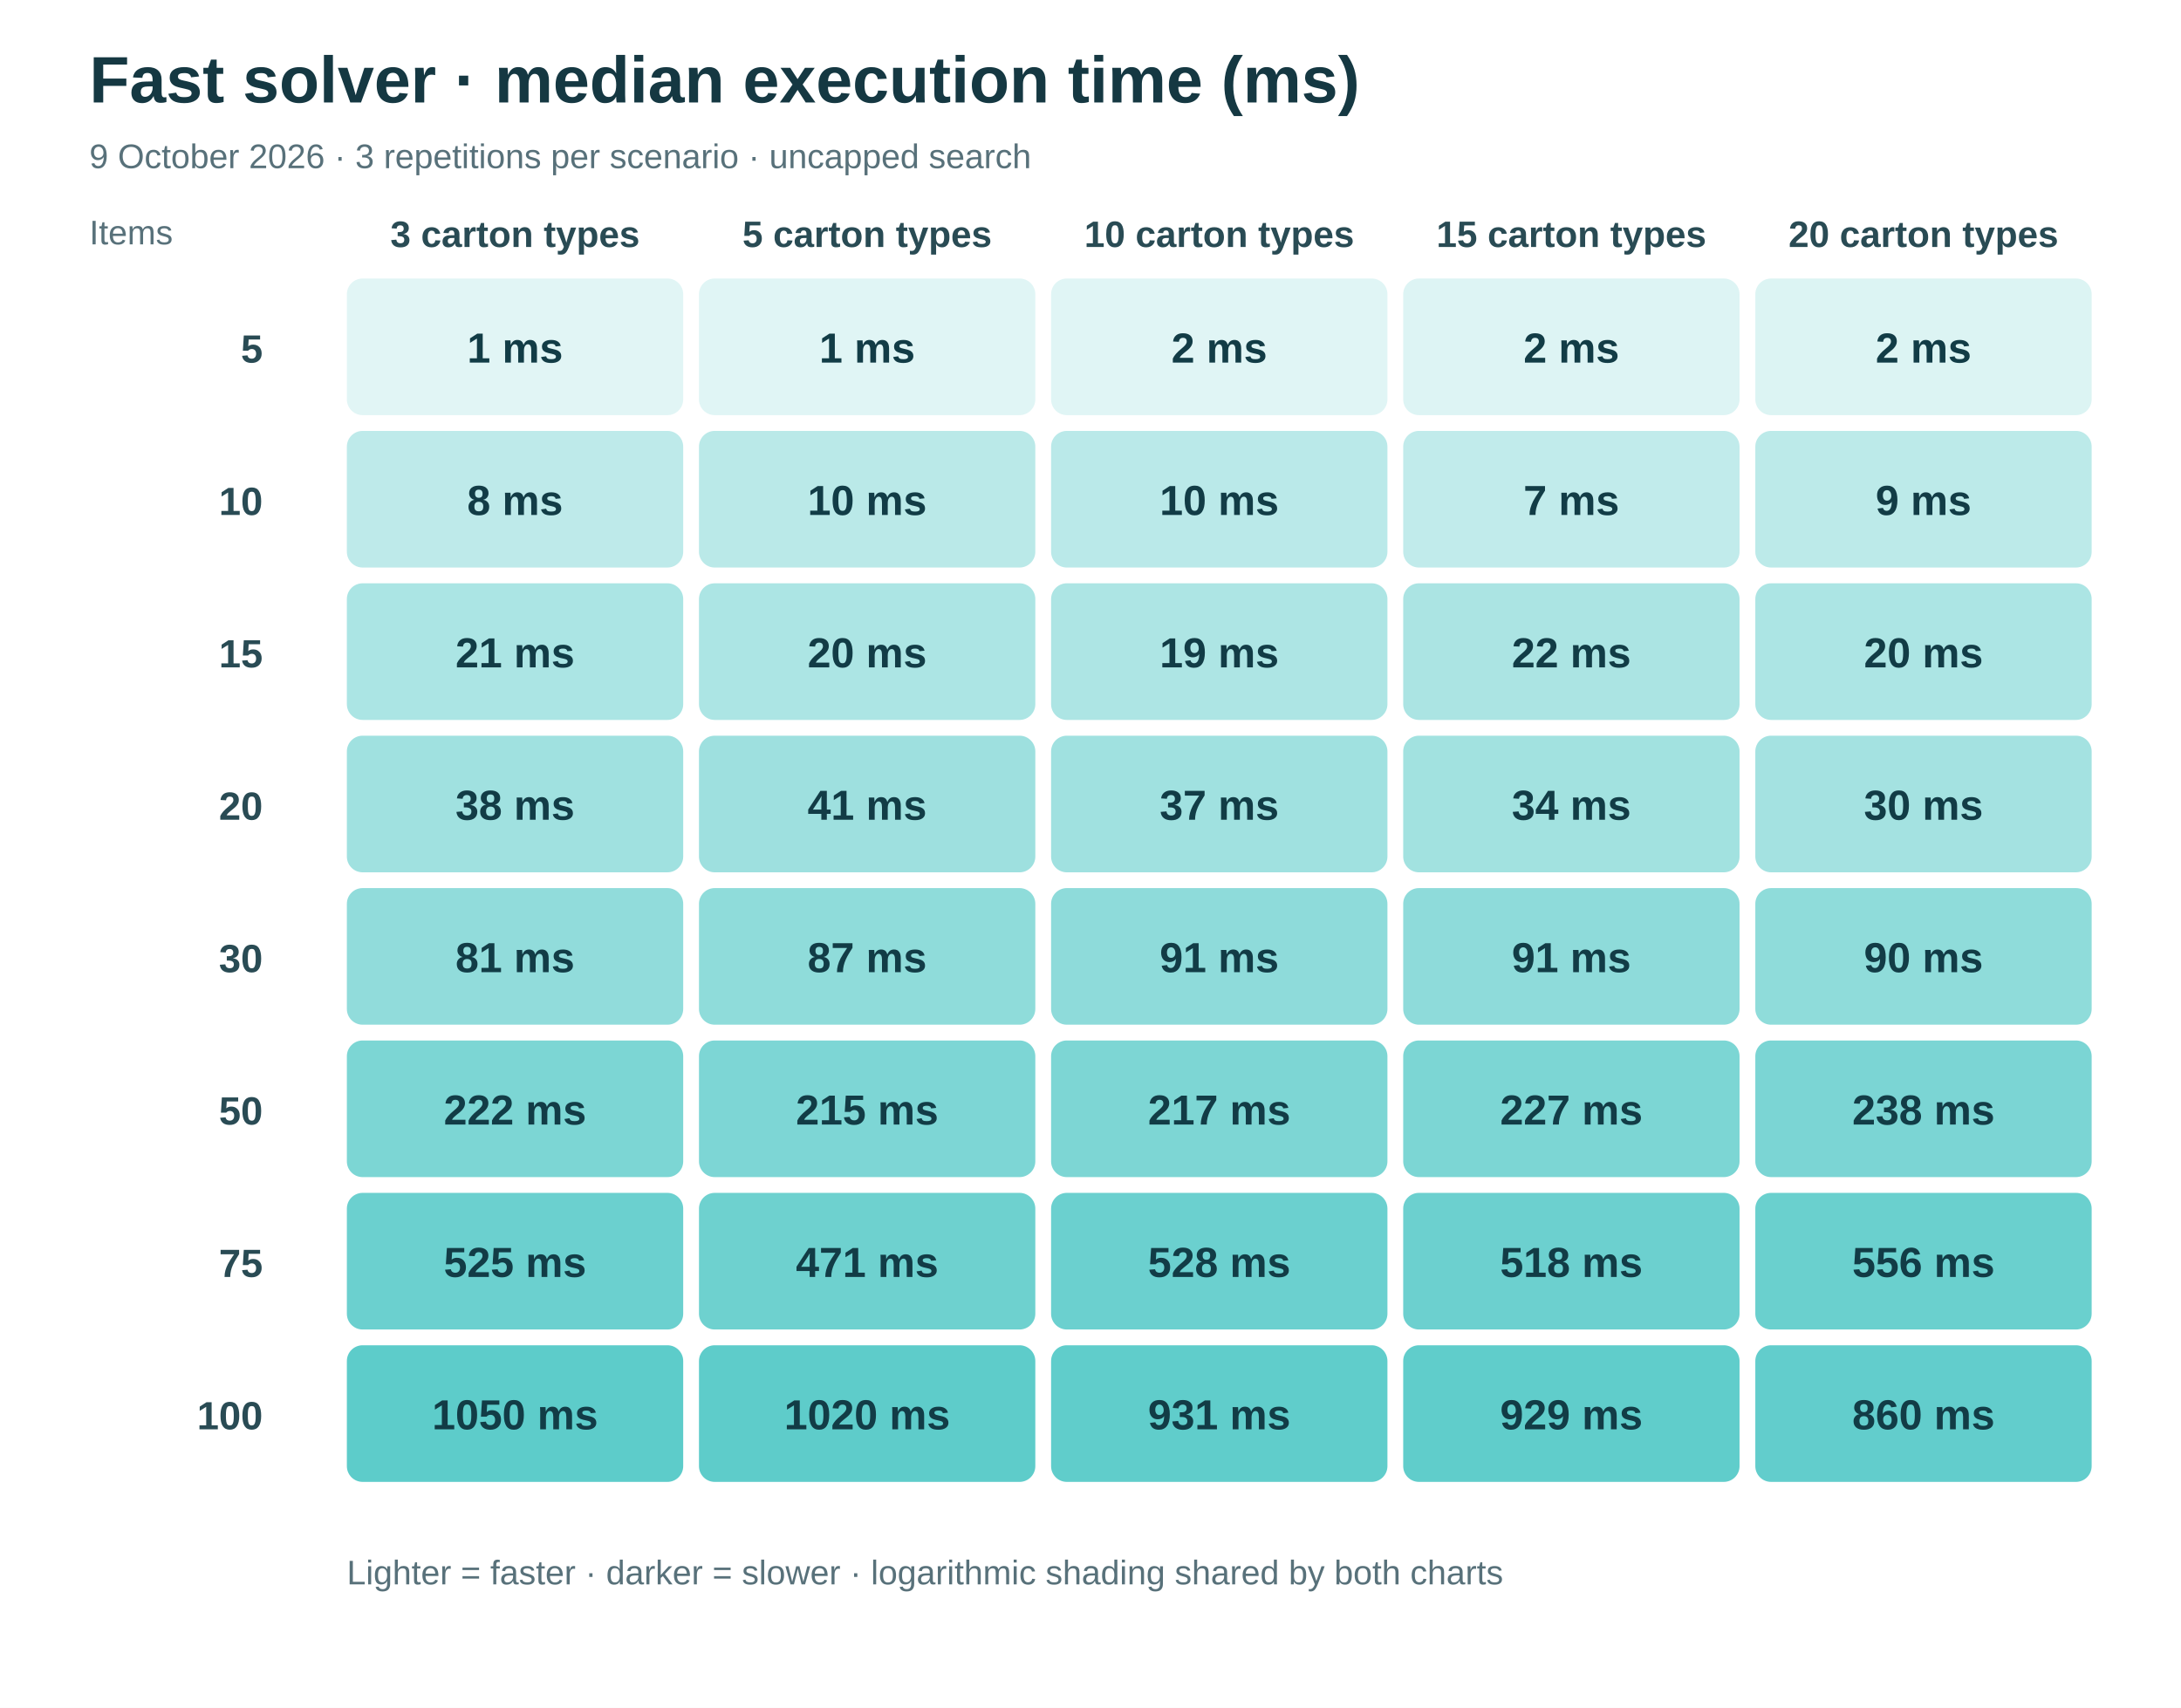
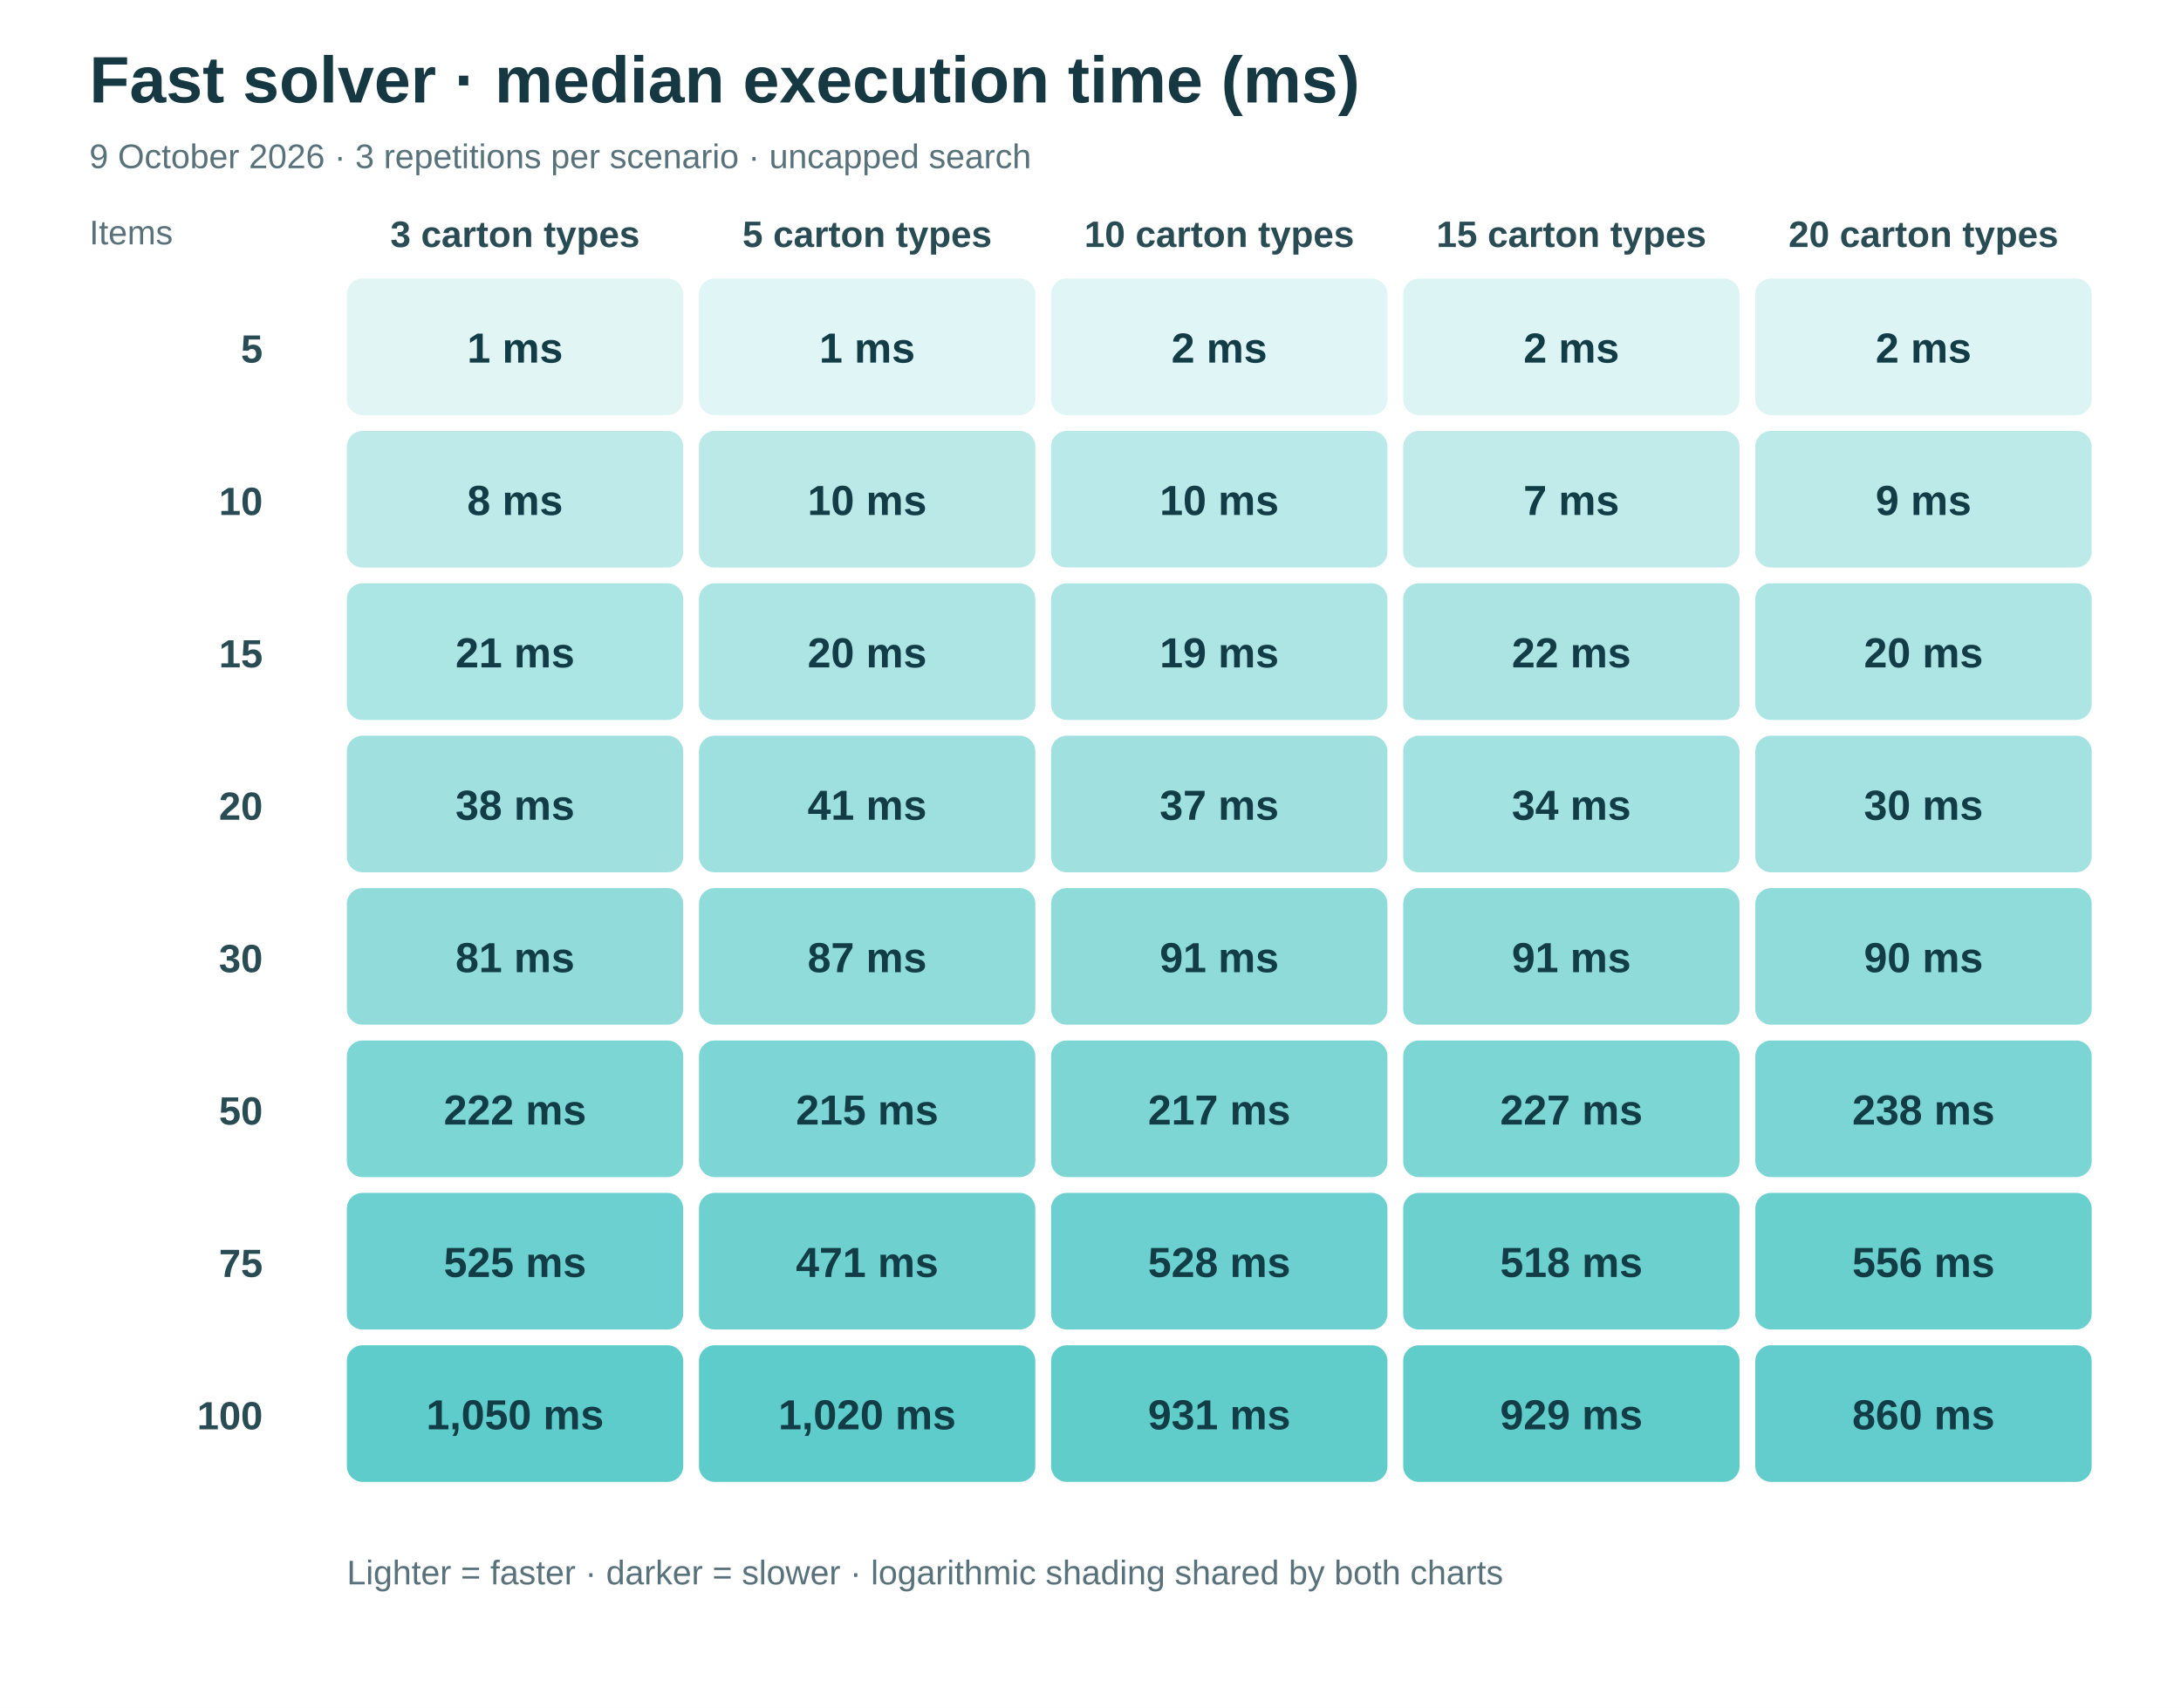
<svg xmlns="http://www.w3.org/2000/svg" width="830" height="650" viewBox="0 0 830 650">
  <rect width="830" height="650" fill="#ffffff" />
  <text x="34" y="39" font-family="Arial,sans-serif" font-size="25" font-weight="700" fill="#153842">Fast solver · median execution time (ms)</text>
  <text x="34" y="64" font-family="Arial,sans-serif" font-size="13" fill="#58717a">9 October 2026 · 3 repetitions per scenario · uncapped search</text>
  <g font-family="Arial,sans-serif">
    <text x="34" y="93" font-size="13" fill="#58717a">Items</text>
    <text x="196" y="94" text-anchor="middle" font-size="14" font-weight="600" fill="#294b54">3 carton types</text>
    <text x="330" y="94" text-anchor="middle" font-size="14" font-weight="600" fill="#294b54">5 carton types</text>
    <text x="464" y="94" text-anchor="middle" font-size="14" font-weight="600" fill="#294b54">10 carton types</text>
    <text x="598" y="94" text-anchor="middle" font-size="14" font-weight="600" fill="#294b54">15 carton types</text>
    <text x="732" y="94" text-anchor="middle" font-size="14" font-weight="600" fill="#294b54">20 carton types</text>
    <text x="100" y="138" text-anchor="end" font-size="15" font-weight="600" fill="#294b54">5</text>
    <text x="100" y="196" text-anchor="end" font-size="15" font-weight="600" fill="#294b54">10</text>
    <text x="100" y="254" text-anchor="end" font-size="15" font-weight="600" fill="#294b54">15</text>
    <text x="100" y="312" text-anchor="end" font-size="15" font-weight="600" fill="#294b54">20</text>
    <text x="100" y="370" text-anchor="end" font-size="15" font-weight="600" fill="#294b54">30</text>
    <text x="100" y="428" text-anchor="end" font-size="15" font-weight="600" fill="#294b54">50</text>
    <text x="100" y="486" text-anchor="end" font-size="15" font-weight="600" fill="#294b54">75</text>
    <text x="100" y="544" text-anchor="end" font-size="15" font-weight="600" fill="#294b54">100</text>
    <rect x="132" y="106" width="128" height="52" rx="6" fill="hsl(179 52% 92.2%)" />
    <text x="196" y="138" text-anchor="middle" font-size="16" font-weight="650" fill="#123c46">1 ms</text>
    <rect x="266" y="106" width="128" height="52" rx="6" fill="hsl(179 52% 92.1%)" />
    <text x="330" y="138" text-anchor="middle" font-size="16" font-weight="650" fill="#123c46">1 ms</text>
    <rect x="400" y="106" width="128" height="52" rx="6" fill="hsl(179 52% 91.9%)" />
    <text x="464" y="138" text-anchor="middle" font-size="16" font-weight="650" fill="#123c46">2 ms</text>
    <rect x="534" y="106" width="128" height="52" rx="6" fill="hsl(179 52% 91.1%)" />
    <text x="598" y="138" text-anchor="middle" font-size="16" font-weight="650" fill="#123c46">2 ms</text>
    <rect x="668" y="106" width="128" height="52" rx="6" fill="hsl(179 52% 90.9%)" />
    <text x="732" y="138" text-anchor="middle" font-size="16" font-weight="650" fill="#123c46">2 ms</text>
    <rect x="132" y="164" width="128" height="52" rx="6" fill="hsl(179 52% 83.2%)" />
    <text x="196" y="196" text-anchor="middle" font-size="16" font-weight="650" fill="#123c46">8 ms</text>
    <rect x="266" y="164" width="128" height="52" rx="6" fill="hsl(179 52% 82.2%)" />
    <text x="330" y="196" text-anchor="middle" font-size="16" font-weight="650" fill="#123c46">10 ms</text>
    <rect x="400" y="164" width="128" height="52" rx="6" fill="hsl(179 52% 82.3%)" />
    <text x="464" y="196" text-anchor="middle" font-size="16" font-weight="650" fill="#123c46">10 ms</text>
    <rect x="534" y="164" width="128" height="52" rx="6" fill="hsl(179 52% 83.9%)" />
    <text x="598" y="196" text-anchor="middle" font-size="16" font-weight="650" fill="#123c46">7 ms</text>
    <rect x="668" y="164" width="128" height="52" rx="6" fill="hsl(179 52% 82.7%)" />
    <text x="732" y="196" text-anchor="middle" font-size="16" font-weight="650" fill="#123c46">9 ms</text>
    <rect x="132" y="222" width="128" height="52" rx="6" fill="hsl(179 52% 78.4%)" />
    <text x="196" y="254" text-anchor="middle" font-size="16" font-weight="650" fill="#123c46">21 ms</text>
    <rect x="266" y="222" width="128" height="52" rx="6" fill="hsl(179 52% 78.7%)" />
    <text x="330" y="254" text-anchor="middle" font-size="16" font-weight="650" fill="#123c46">20 ms</text>
    <rect x="400" y="222" width="128" height="52" rx="6" fill="hsl(179 52% 78.8%)" />
    <text x="464" y="254" text-anchor="middle" font-size="16" font-weight="650" fill="#123c46">19 ms</text>
    <rect x="534" y="222" width="128" height="52" rx="6" fill="hsl(179 52% 78.2%)" />
    <text x="598" y="254" text-anchor="middle" font-size="16" font-weight="650" fill="#123c46">22 ms</text>
    <rect x="668" y="222" width="128" height="52" rx="6" fill="hsl(179 52% 78.5%)" />
    <text x="732" y="254" text-anchor="middle" font-size="16" font-weight="650" fill="#123c46">20 ms</text>
    <rect x="132" y="280" width="128" height="52" rx="6" fill="hsl(179 52% 75.4%)" />
    <text x="196" y="312" text-anchor="middle" font-size="16" font-weight="650" fill="#123c46">38 ms</text>
    <rect x="266" y="280" width="128" height="52" rx="6" fill="hsl(179 52% 74.9%)" />
    <text x="330" y="312" text-anchor="middle" font-size="16" font-weight="650" fill="#123c46">41 ms</text>
    <rect x="400" y="280" width="128" height="52" rx="6" fill="hsl(179 52% 75.5%)" />
    <text x="464" y="312" text-anchor="middle" font-size="16" font-weight="650" fill="#123c46">37 ms</text>
    <rect x="534" y="280" width="128" height="52" rx="6" fill="hsl(179 52% 75.9%)" />
    <text x="598" y="312" text-anchor="middle" font-size="16" font-weight="650" fill="#123c46">34 ms</text>
    <rect x="668" y="280" width="128" height="52" rx="6" fill="hsl(179 52% 76.6%)" />
    <text x="732" y="312" text-anchor="middle" font-size="16" font-weight="650" fill="#123c46">30 ms</text>
    <rect x="132" y="338" width="128" height="52" rx="6" fill="hsl(179 52% 71.5%)" />
    <text x="196" y="370" text-anchor="middle" font-size="16" font-weight="650" fill="#123c46">81 ms</text>
    <rect x="266" y="338" width="128" height="52" rx="6" fill="hsl(179 52% 71.1%)" />
    <text x="330" y="370" text-anchor="middle" font-size="16" font-weight="650" fill="#123c46">87 ms</text>
    <rect x="400" y="338" width="128" height="52" rx="6" fill="hsl(179 52% 70.9%)" />
    <text x="464" y="370" text-anchor="middle" font-size="16" font-weight="650" fill="#123c46">91 ms</text>
    <rect x="534" y="338" width="128" height="52" rx="6" fill="hsl(179 52% 70.9%)" />
    <text x="598" y="370" text-anchor="middle" font-size="16" font-weight="650" fill="#123c46">91 ms</text>
    <rect x="668" y="338" width="128" height="52" rx="6" fill="hsl(179 52% 71.0%)" />
    <text x="732" y="370" text-anchor="middle" font-size="16" font-weight="650" fill="#123c46">90 ms</text>
    <rect x="132" y="396" width="128" height="52" rx="6" fill="hsl(179 52% 66.3%)" />
    <text x="196" y="428" text-anchor="middle" font-size="16" font-weight="650" fill="#123c46">222 ms</text>
    <rect x="266" y="396" width="128" height="52" rx="6" fill="hsl(179 52% 66.5%)" />
    <text x="330" y="428" text-anchor="middle" font-size="16" font-weight="650" fill="#123c46">215 ms</text>
    <rect x="400" y="396" width="128" height="52" rx="6" fill="hsl(179 52% 66.4%)" />
    <text x="464" y="428" text-anchor="middle" font-size="16" font-weight="650" fill="#123c46">217 ms</text>
    <rect x="534" y="396" width="128" height="52" rx="6" fill="hsl(179 52% 66.2%)" />
    <text x="598" y="428" text-anchor="middle" font-size="16" font-weight="650" fill="#123c46">227 ms</text>
    <rect x="668" y="396" width="128" height="52" rx="6" fill="hsl(179 52% 66.0%)" />
    <text x="732" y="428" text-anchor="middle" font-size="16" font-weight="650" fill="#123c46">238 ms</text>
    <rect x="132" y="454" width="128" height="52" rx="6" fill="hsl(179 52% 61.9%)" />
    <text x="196" y="486" text-anchor="middle" font-size="16" font-weight="650" fill="#123c46">525 ms</text>
    <rect x="266" y="454" width="128" height="52" rx="6" fill="hsl(179 52% 62.5%)" />
    <text x="330" y="486" text-anchor="middle" font-size="16" font-weight="650" fill="#123c46">471 ms</text>
    <rect x="400" y="454" width="128" height="52" rx="6" fill="hsl(179 52% 61.9%)" />
    <text x="464" y="486" text-anchor="middle" font-size="16" font-weight="650" fill="#123c46">528 ms</text>
    <rect x="534" y="454" width="128" height="52" rx="6" fill="hsl(179 52% 62.0%)" />
    <text x="598" y="486" text-anchor="middle" font-size="16" font-weight="650" fill="#123c46">518 ms</text>
    <rect x="668" y="454" width="128" height="52" rx="6" fill="hsl(179 52% 61.6%)" />
    <text x="732" y="486" text-anchor="middle" font-size="16" font-weight="650" fill="#123c46">556 ms</text>
    <rect x="132" y="512" width="128" height="52" rx="6" fill="hsl(179 52% 58.3%)" />
-     <text x="196" y="544" text-anchor="middle" font-size="16" font-weight="650" fill="#123c46">1050 ms</text>
+     <text x="196" y="544" text-anchor="middle" font-size="16" font-weight="650" fill="#123c46">1,050 ms</text>
    <rect x="266" y="512" width="128" height="52" rx="6" fill="hsl(179 52% 58.5%)" />
-     <text x="330" y="544" text-anchor="middle" font-size="16" font-weight="650" fill="#123c46">1020 ms</text>
+     <text x="330" y="544" text-anchor="middle" font-size="16" font-weight="650" fill="#123c46">1,020 ms</text>
    <rect x="400" y="512" width="128" height="52" rx="6" fill="hsl(179 52% 59.0%)" />
    <text x="464" y="544" text-anchor="middle" font-size="16" font-weight="650" fill="#123c46">931 ms</text>
    <rect x="534" y="512" width="128" height="52" rx="6" fill="hsl(179 52% 59.0%)" />
    <text x="598" y="544" text-anchor="middle" font-size="16" font-weight="650" fill="#123c46">929 ms</text>
    <rect x="668" y="512" width="128" height="52" rx="6" fill="hsl(179 52% 59.4%)" />
    <text x="732" y="544" text-anchor="middle" font-size="16" font-weight="650" fill="#123c46">860 ms</text>
    <text x="132" y="603" font-size="13" fill="#58717a">Lighter = faster · darker = slower · logarithmic shading shared by both charts</text>
  </g>
</svg>
